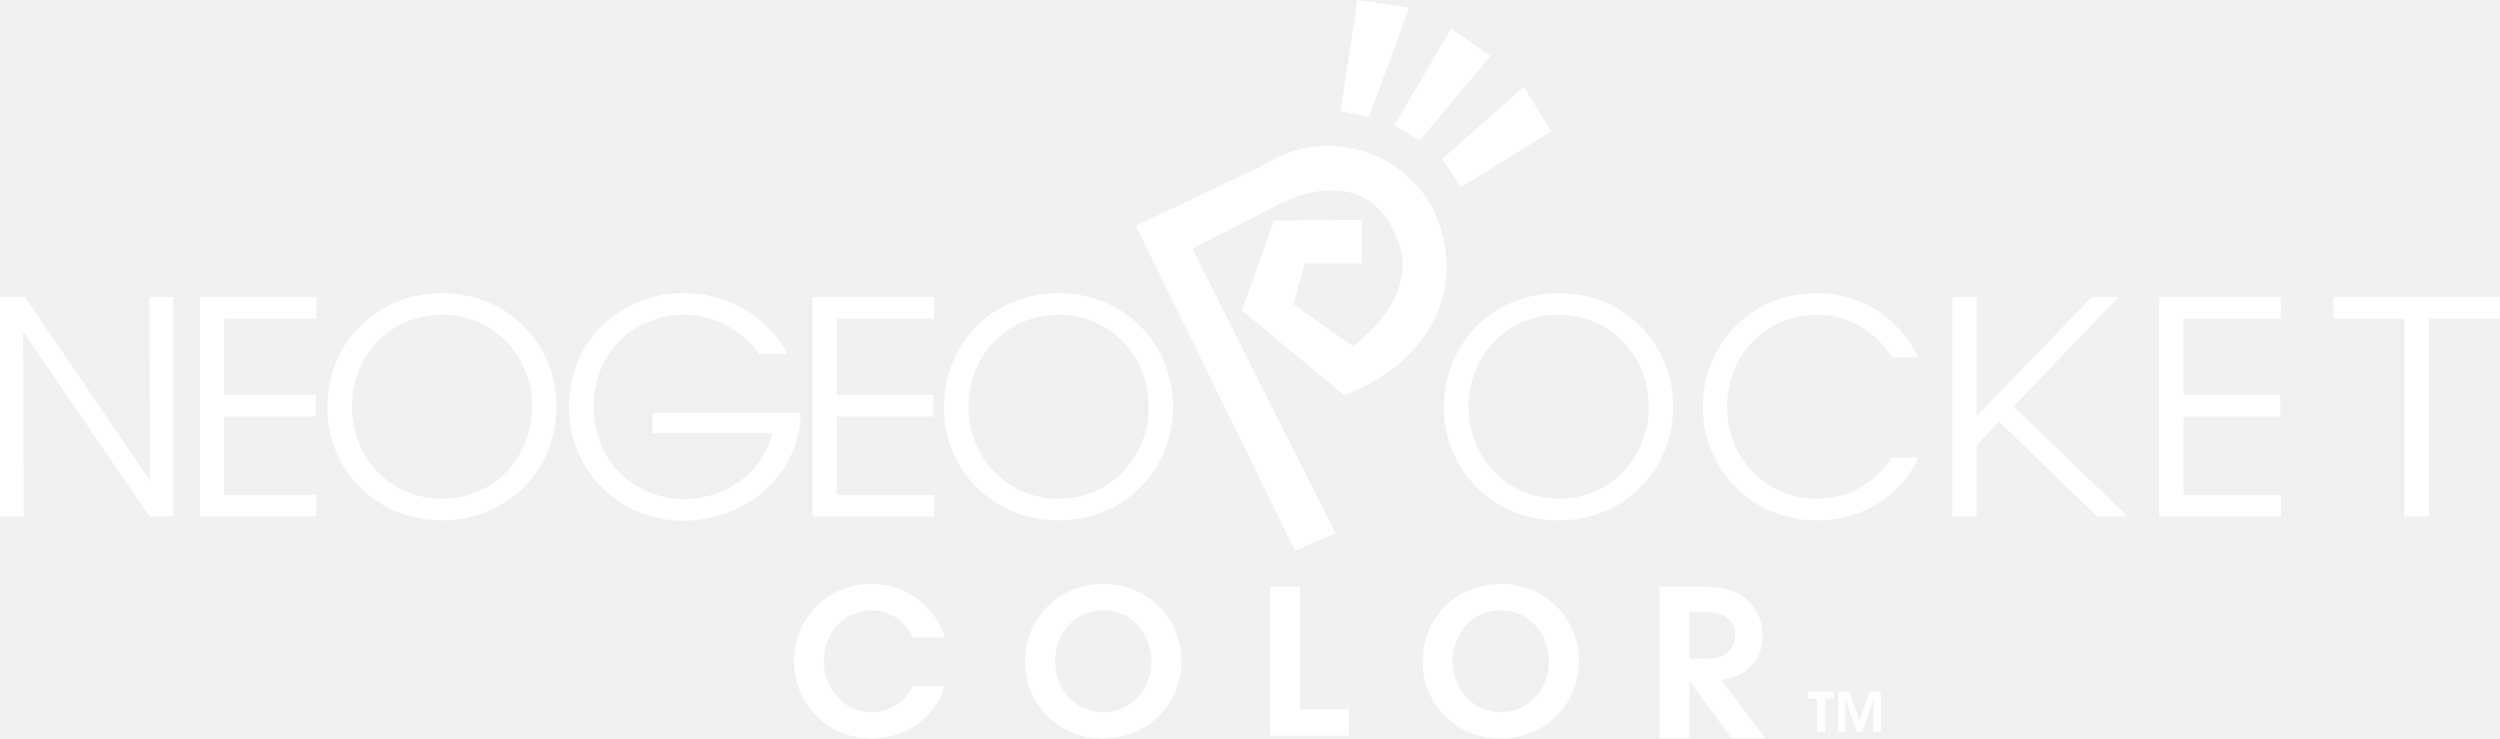
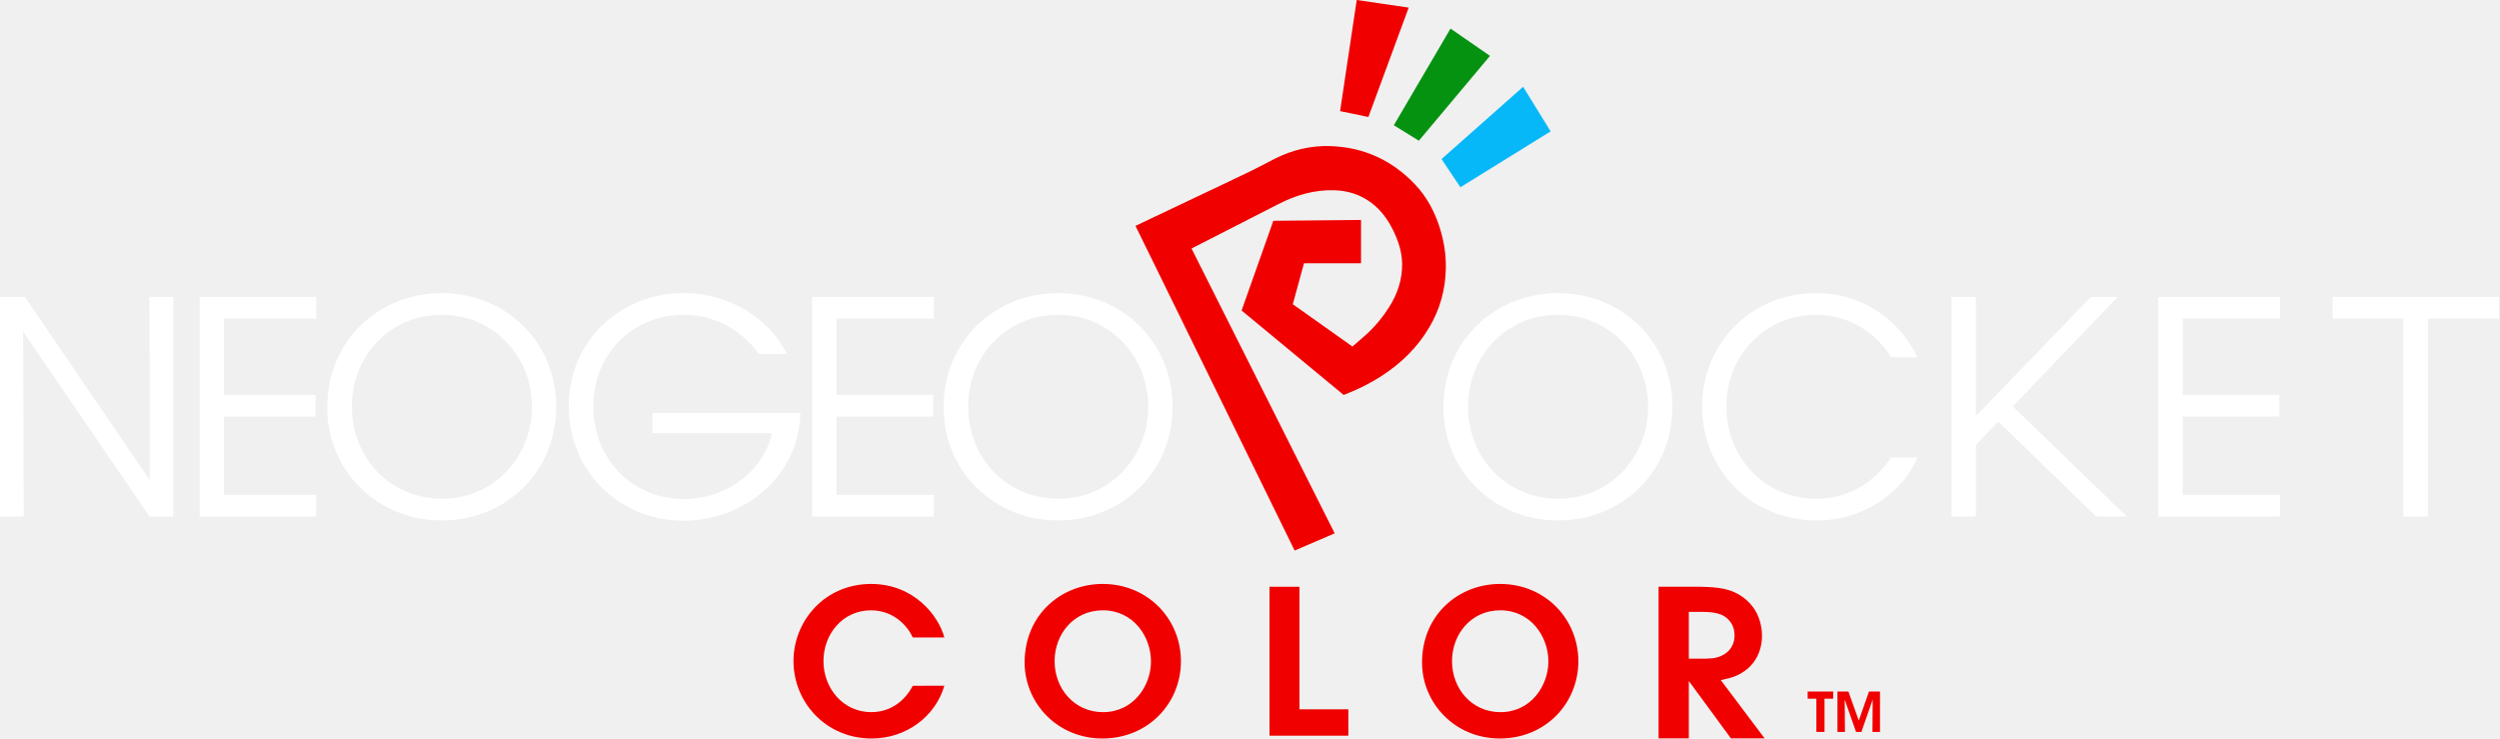
- <svg xmlns="http://www.w3.org/2000/svg" enable-background="new 0 0 566.927 167.468" height="167.468" viewBox="0 0 566.927 167.468" width="566.927">
+ <svg xmlns="http://www.w3.org/2000/svg" width="566.93px" height="167.47px" enable-background="new 0 0 566.927 167.468" version="1.1" viewBox="0 0 566.93 167.47">
  <g fill="#fff">
-     <g>
-       <path d="m33.98 108.929-.068-41.587h5.384v49.797h-5.384l-28.663-41.924.135 41.924h-5.384v-49.797h5.652z" />
-       <path d="m45.31 67.342h26.419v4.912h-20.902v17.294h20.767v4.912h-20.767v17.767h20.902v4.912h-26.419z" />
-       <path d="m74.242 92.375c0-15.341 11.911-25.908 25.976-25.908 14.602 0 25.975 11.171 25.975 25.773 0 14.604-11.305 25.773-25.975 25.773-14.738 0-25.976-11.373-25.976-25.572zm5.585-.135c0 11.709 8.815 20.861 20.458 20.861 11.776 0 20.39-9.486 20.39-20.861 0-11.373-8.613-20.861-20.457-20.861-11.709 0-20.391 9.286-20.391 20.792z" />
-       <path d="m172.16 80.262c-1.548-2.153-3.433-3.97-5.586-5.383-3.23-2.221-7.133-3.5-11.574-3.5-10.902 0-20.39 8.344-20.39 20.792 0 12.652 9.556 20.996 20.457 20.996 5.249 0 9.892-1.815 13.324-4.508 3.5-2.76 5.922-6.527 6.73-10.432h-27.104v-4.576h33.564c-.067 2.895-.74 6.527-2.221 9.624-4.307 9.354-14.267 14.804-24.293 14.804-14.535 0-26.042-11.17-26.042-25.908 0-14.938 11.709-25.706 26.109-25.706 10.094 0 19.448 5.653 23.351 13.795h-6.325z" />
-       <path d="m184.25 67.342h27.59v4.912h-22.071v17.294h21.937v4.912h-21.937v17.767h22.071v4.912h-27.59z" />
-       <path d="m214.061 92.375c0-15.341 11.911-25.908 25.975-25.908 14.603 0 25.975 11.171 25.975 25.773 0 14.604-11.305 25.773-25.975 25.773-14.737 0-25.975-11.373-25.975-25.572zm5.585-.135c0 11.709 8.815 20.861 20.457 20.861 11.777 0 20.39-9.486 20.39-20.861 0-11.373-8.613-20.861-20.457-20.861-11.709 0-20.39 9.286-20.39 20.792z" />
-     </g>
-     <g>
-       <path d="m327.466 92.375c0-15.341 11.91-25.908 25.976-25.908 14.603 0 25.976 11.171 25.976 25.773 0 14.604-11.305 25.773-25.976 25.773-14.737 0-25.976-11.373-25.976-25.572zm5.584-.135c0 11.709 8.816 20.861 20.459 20.861 11.777 0 20.391-9.486 20.391-20.861 0-11.373-8.613-20.861-20.458-20.861-11.708 0-20.392 9.286-20.392 20.792z" />
-       <path d="m435.001 103.748c-3.229 7.672-11.91 14.268-22.879 14.268-14.736 0-25.976-11.373-25.976-25.772 0-14.2 10.97-25.774 25.906-25.774 12.313 0 20.054 8.21 22.946 14.535h-5.99c-1.684-2.96-7.334-9.623-16.956-9.623-11.642 0-20.39 9.219-20.39 20.793 0 11.777 8.813 20.929 20.39 20.929 10.433 0 15.745-7.47 16.956-9.354z" />
-       <path d="m489.644 67.342h27.592v4.912h-22.072v17.294h21.936v4.912h-21.936v17.767h22.072v4.912h-27.592z" />
-       <path d="m545.228 72.254h-16.047v-4.912h37.746v4.912h-16.113v44.885h-5.586z" />
-     </g>
-     <path d="m214.245 155.511c-2.053 6.982-8.625 11.957-16.521 11.957-10.314 0-17.707-8.17-17.707-17.569 0-8.99 6.982-17.479 17.662-17.479 9.721.047 15.243 7.211 16.566 12.142h-7.165c-1.049-2.328-4.061-6.115-9.447-6.162-6.572 0-10.816 5.521-10.816 11.5 0 6.162 4.427 11.594 10.862 11.594 6.024 0 8.763-4.746 9.401-5.979z" />
-     <path d="m232.454 150.216c0-10.813 8.306-17.799 17.708-17.799 10.223 0 17.753 7.94 17.753 17.524s-7.485 17.523-17.799 17.523c-10.36 0-17.662-8.168-17.662-17.203zm6.8-.273c0 6.162 4.427 11.547 11 11.547 6.846 0 10.862-5.934 10.862-11.5 0-5.658-4.016-11.594-10.908-11.594-6.754 0-10.954 5.567-10.954 11.502z" />
-     <path d="m287.996 133.059h6.799v27.793h11.09v5.979h-17.889z" />
-     <path d="m322.606 150.216c0-10.813 8.306-17.799 17.707-17.799 10.224 0 17.754 7.94 17.754 17.524s-7.485 17.523-17.799 17.523c-10.358 0-17.662-8.168-17.662-17.203zm6.8-.273c0 6.162 4.428 11.547 10.998 11.547 6.846 0 10.862-5.934 10.862-11.5 0-5.658-4.017-11.594-10.907-11.594-6.754 0-10.953 5.567-10.953 11.502z" />
-     <path d="m475.574 117.139h6.932l-25.871-24.968 23.783-24.83h-6.055l-26.105 26.998v-6.396-20.601h-5.518v49.797h5.518v-16.228l5.08-5.306z" />
-     <path d="m385.808 133.059c3.799.096 7.156.291 10.176 2.821.778.636 1.51 1.461 2.045 2.289 1.559 2.388 1.704 5.063 1.704 5.99 0 .825-.097 3.114-1.362 5.209-.342.532-.779 1.264-1.802 2.188-1.12.976-2.288 1.51-2.728 1.704-.828.341-1.654.585-3.456.974l9.933 13.193h-7.645l-9.543-12.998v12.998h-6.864v-34.371zm-2.678 16.31h3.408c.391 0 .729 0 1.121-.049.729 0 3.164-.098 4.771-2.045.388-.488 1.071-1.51 1.071-3.166 0-.535-.049-1.851-.926-3.064-1.511-2.047-3.848-2.24-6.186-2.291h-3.262v10.615z" />
-     <path d="m302.794 120.945c-10.838-21.554-21.646-43.05-32.461-64.562.06-.042.108-.083.163-.11 2.697-1.38 5.395-2.76 8.091-4.138 3.812-1.946 7.625-3.883 11.433-5.839 4.003-2.056 8.21-3.293 12.751-3.146 3.091.1 5.925.999 8.411 2.895 2.194 1.674 3.747 3.848 4.937 6.306 1.129 2.332 1.934 4.759 1.979 7.377.063 3.636-1.036 6.924-2.985 9.977-1.306 2.042-2.796 3.921-4.544 5.584-1.204 1.146-2.491 2.204-3.739 3.299-4.569-3.241-9.041-6.41-13.531-9.593.853-3.113 1.693-6.198 2.539-9.291h12.94c0-3.277 0-6.527 0-9.823-6.682.064-13.29.127-19.897.193-2.407 6.801-4.803 13.565-7.2 20.342 7.735 6.398 15.444 12.774 23.159 19.157 3.066-1.169 5.975-2.609 8.713-4.387 4.363-2.835 8-6.396 10.671-10.881 2.481-4.169 3.728-8.71 3.796-13.559.042-3.005-.414-5.943-1.298-8.823-1.173-3.816-2.987-7.27-5.755-10.165-5.189-5.433-11.553-8.353-19.081-8.621-4.45-.158-8.66.847-12.632 2.842-1.789.9-3.541 1.872-5.341 2.744-4.01 1.939-8.04 3.837-12.062 5.748-3.547 1.686-7.095 3.366-10.642 5.047-1.199.569-2.399 1.14-3.6 1.71 12.046 24.561 24.078 49.093 36.104 73.625 3.049-1.312 6.035-2.598 9.081-3.908z" />
-     <path d="m302.794 120.945c-3.047 1.311-6.032 2.596-9.086 3.908-12.025-24.529-24.059-49.063-36.104-73.624 1.201-.57 2.4-1.141 3.6-1.71 3.547-1.682 7.095-3.362 10.642-5.047 4.022-1.911 8.052-3.809 12.062-5.748 1.8-.872 3.552-1.844 5.341-2.744 3.972-1.996 8.182-3 12.631-2.842 7.529.268 13.893 3.188 19.082 8.621 2.768 2.895 4.582 6.348 5.754 10.165.885 2.879 1.341 5.818 1.299 8.823-.068 4.849-1.313 9.39-3.796 13.559-2.673 4.484-6.308 8.045-10.673 10.881-2.736 1.776-5.645 3.217-8.711 4.386-7.715-6.382-15.424-12.758-23.159-19.156 2.397-6.777 4.793-13.541 7.2-20.342 6.607-.065 13.218-.129 19.897-.193v9.823c-4.278 0-8.579 0-12.94 0-.846 3.093-1.688 6.178-2.539 9.291 4.49 3.183 8.961 6.352 13.531 9.593 1.248-1.095 2.535-2.153 3.739-3.299 1.748-1.663 3.238-3.542 4.543-5.584 1.95-3.053 3.05-6.341 2.986-9.977-.048-2.618-.851-5.045-1.979-7.377-1.188-2.458-2.742-4.632-4.937-6.306-2.486-1.896-5.32-2.794-8.411-2.895-4.541-.147-8.748 1.089-12.751 3.146-3.806 1.956-7.621 3.893-11.433 5.839-2.697 1.378-5.395 2.758-8.091 4.138-.055.028-.104.069-.163.11 10.821 21.511 21.629 43.007 32.466 64.561z" />
-     <path d="m310.439 26.526c-2.162-.445-4.264-.879-6.423-1.324 1.257-8.395 2.514-16.788 3.774-25.202 3.935.574 7.832 1.145 11.791 1.724-3.055 8.288-6.093 16.529-9.142 24.802z" />
-     <path d="m345.539 19.679c2.088 3.381 4.147 6.72 6.241 10.112-6.819 4.222-13.635 8.44-20.472 12.671-1.434-2.14-2.84-4.241-4.278-6.391 6.165-5.459 12.317-10.908 18.509-16.392z" />
-     <path d="m329.069 6.482c3.017 2.085 5.979 4.134 8.954 6.19-5.377 6.412-10.738 12.805-16.136 19.239-1.888-1.165-3.759-2.319-5.683-3.507 4.271-7.275 8.549-14.567 12.865-21.922z" />
-     <g>
-       <path d="m412.074 158.443h-1.98v-1.621h5.791v1.621h-1.967v7.535h-1.844z" fill="#fff" />
-       <path d="m416.851 165.979v-9.156h2.486l2.354 6.57 2.313-6.57h2.5v9.156h-1.709l.051-7.338-2.563 7.338h-1.213l-2.574-7.338.051 7.338z" fill="#fff" />
-     </g>
+     <path d="M33.98,108.929l-0.068-41.587h5.384v49.797h-5.384L5.249,75.215l0.135,41.924H0V67.342h5.652    L33.98,108.929z" />
+     <path d="M45.31,67.342h26.419v4.912H50.827v17.294h20.767v4.912H50.827v17.767h20.902v4.912H45.31V67.342z" />
+     <path d="m74.242 92.375c0-15.341 11.911-25.908 25.976-25.908 14.602 0 25.975 11.171 25.975 25.773 0 14.604-11.305 25.773-25.975 25.773-14.738 0-25.976-11.373-25.976-25.572v-0.066zm5.585-0.135c0 11.709 8.815 20.861 20.458 20.861 11.776 0 20.39-9.486 20.39-20.861 0-11.373-8.613-20.861-20.457-20.861-11.709 0-20.391 9.286-20.391 20.792v0.069z" />
+     <path d="m172.16 80.262c-1.548-2.153-3.433-3.97-5.586-5.383-3.23-2.221-7.133-3.5-11.574-3.5-10.902 0-20.39 8.344-20.39 20.792 0 12.652 9.556 20.996 20.457 20.996 5.249 0 9.892-1.815 13.324-4.508 3.5-2.76 5.922-6.527 6.73-10.432h-27.104v-4.576h33.564c-0.067 2.895-0.74 6.527-2.221 9.624-4.307 9.354-14.267 14.804-24.293 14.804-14.535 0-26.042-11.17-26.042-25.908 0-14.938 11.709-25.706 26.109-25.706 10.094 0 19.448 5.653 23.351 13.795h-6.325v2e-3z" />
+     <path d="M184.25,67.342h27.59v4.912h-22.071v17.294h21.937v4.912h-21.937v17.767h22.071v4.912h-27.59V67.342z" />
+     <path d="m214.06 92.375c0-15.341 11.911-25.908 25.975-25.908 14.603 0 25.975 11.171 25.975 25.773 0 14.604-11.305 25.773-25.975 25.773-14.737 0-25.975-11.373-25.975-25.572v-0.066zm5.585-0.135c0 11.709 8.815 20.861 20.457 20.861 11.777 0 20.39-9.486 20.39-20.861 0-11.373-8.613-20.861-20.457-20.861-11.709 0-20.39 9.286-20.39 20.792v0.069z" />
+   </g>
+   <g fill="#fff">
+     <path d="m327.47 92.375c0-15.341 11.91-25.908 25.976-25.908 14.603 0 25.976 11.171 25.976 25.773 0 14.604-11.305 25.773-25.976 25.773-14.737 0-25.976-11.373-25.976-25.572v-0.066zm5.584-0.135c0 11.709 8.816 20.861 20.459 20.861 11.777 0 20.391-9.486 20.391-20.861 0-11.373-8.613-20.861-20.458-20.861-11.708 0-20.392 9.286-20.392 20.792v0.069z" />
+     <path d="m435 103.75c-3.229 7.672-11.91 14.268-22.879 14.268-14.736 0-25.976-11.373-25.976-25.772 0-14.2 10.97-25.774 25.906-25.774 12.313 0 20.054 8.21 22.946 14.535h-5.99c-1.684-2.96-7.334-9.623-16.956-9.623-11.642 0-20.39 9.219-20.39 20.793 0 11.777 8.813 20.929 20.39 20.929 10.433 0 15.745-7.47 16.956-9.354l5.993-2e-3z" />
+     <path d="m489.64 67.342h27.592v4.912h-22.072v17.294h21.936v4.912h-21.936v17.767h22.072v4.912h-27.592v-49.797z" />
+     <path d="m545.23 72.254h-16.047v-4.912h37.746v4.912h-16.113v44.885h-5.586v-44.885z" />
+   </g>
+   <g fill="#F10000">
+     <path d="m214.24 155.51c-2.053 6.982-8.625 11.957-16.521 11.957-10.314 0-17.707-8.17-17.707-17.569 0-8.99 6.982-17.479 17.662-17.479 9.721 0.047 15.243 7.211 16.566 12.142h-7.165c-1.049-2.328-4.061-6.115-9.447-6.162-6.572 0-10.816 5.521-10.816 11.5 0 6.162 4.427 11.594 10.862 11.594 6.024 0 8.763-4.746 9.401-5.979l7.165-4e-3z" />
+     <path d="m232.45 150.22c0-10.813 8.306-17.799 17.708-17.799 10.223 0 17.753 7.94 17.753 17.524s-7.485 17.523-17.799 17.523c-10.36 0-17.662-8.168-17.662-17.203v-0.045zm6.8-0.273c0 6.162 4.427 11.547 11 11.547 6.846 0 10.862-5.934 10.862-11.5 0-5.658-4.016-11.594-10.908-11.594-6.754 0-10.954 5.567-10.954 11.502v0.045z" />
+     <path d="m288 133.06h6.799v27.793h11.09v5.979h-17.889v-33.772z" />
+     <path d="m322.61 150.22c0-10.813 8.306-17.799 17.707-17.799 10.224 0 17.754 7.94 17.754 17.524s-7.485 17.523-17.799 17.523c-10.358 0-17.662-8.168-17.662-17.203v-0.045zm6.8-0.273c0 6.162 4.428 11.547 10.998 11.547 6.846 0 10.862-5.934 10.862-11.5 0-5.658-4.017-11.594-10.907-11.594-6.754 0-10.953 5.567-10.953 11.502v0.045z" />
+   </g>
+   <path d="m475.57 117.14h6.932l-25.871-24.968 23.783-24.83h-6.055l-26.105 26.998v-26.997h-5.518v49.797h5.518v-16.228l5.08-5.306 22.236 21.534z" fill="#fff" />
+   <path d="m385.81 133.06c3.799 0.096 7.156 0.291 10.176 2.821 0.778 0.636 1.51 1.461 2.045 2.289 1.559 2.388 1.704 5.063 1.704 5.99 0 0.825-0.097 3.114-1.362 5.209-0.342 0.532-0.779 1.264-1.802 2.188-1.12 0.976-2.288 1.51-2.728 1.704-0.828 0.341-1.654 0.585-3.456 0.974l9.933 13.193h-7.645l-9.543-12.998v12.998h-6.864v-34.371l9.542 3e-3zm-2.678 16.31h3.408c0.391 0 0.729 0 1.121-0.049 0.729 0 3.164-0.098 4.771-2.045 0.388-0.488 1.071-1.51 1.071-3.166 0-0.535-0.049-1.851-0.926-3.064-1.511-2.047-3.848-2.24-6.186-2.291h-3.262v10.615h3e-3z" fill="#F10000" />
+   <path d="m302.79 120.94c-10.838-21.554-21.646-43.05-32.461-64.562 0.06-0.042 0.108-0.083 0.163-0.11 2.697-1.38 5.395-2.76 8.091-4.138 3.812-1.946 7.625-3.883 11.433-5.839 4.003-2.056 8.21-3.293 12.751-3.146 3.091 0.1 5.925 0.999 8.411 2.895 2.194 1.674 3.747 3.848 4.937 6.306 1.129 2.332 1.934 4.759 1.979 7.377 0.063 3.636-1.036 6.924-2.985 9.977-1.306 2.042-2.796 3.921-4.544 5.584-1.204 1.146-2.491 2.204-3.739 3.299-4.569-3.241-9.041-6.41-13.531-9.593 0.853-3.113 1.693-6.198 2.539-9.291h12.94v-9.823c-6.682 0.064-13.29 0.127-19.897 0.193-2.407 6.801-4.803 13.565-7.2 20.342 7.735 6.398 15.444 12.774 23.159 19.157 3.066-1.169 5.975-2.609 8.713-4.387 4.363-2.835 8-6.396 10.671-10.881 2.481-4.169 3.728-8.71 3.796-13.559 0.042-3.005-0.414-5.943-1.298-8.823-1.173-3.816-2.987-7.27-5.755-10.165-5.189-5.433-11.553-8.353-19.081-8.621-4.45-0.158-8.66 0.847-12.632 2.842-1.789 0.9-3.541 1.872-5.341 2.744-4.01 1.939-8.04 3.837-12.062 5.748-3.547 1.686-7.095 3.366-10.642 5.047-1.199 0.569-2.399 1.14-3.6 1.71 12.046 24.561 24.078 49.093 36.104 73.625 3.049-1.312 6.035-2.598 9.081-3.908z" fill="none" />
+   <path d="m302.79 120.94c-3.047 1.311-6.032 2.596-9.086 3.908-12.025-24.529-24.059-49.063-36.104-73.624 1.201-0.57 2.4-1.141 3.6-1.71 3.547-1.682 7.095-3.362 10.642-5.047 4.022-1.911 8.052-3.809 12.062-5.748 1.8-0.872 3.552-1.844 5.341-2.744 3.972-1.996 8.182-3 12.631-2.842 7.529 0.268 13.893 3.188 19.082 8.621 2.768 2.895 4.582 6.348 5.754 10.165 0.885 2.879 1.341 5.818 1.299 8.823-0.068 4.849-1.313 9.39-3.796 13.559-2.673 4.484-6.308 8.045-10.673 10.881-2.736 1.776-5.645 3.217-8.711 4.386-7.715-6.382-15.424-12.758-23.159-19.156 2.397-6.777 4.793-13.541 7.2-20.342 6.607-0.065 13.218-0.129 19.897-0.193v9.823h-12.94c-0.846 3.093-1.688 6.178-2.539 9.291 4.49 3.183 8.961 6.352 13.531 9.593 1.248-1.095 2.535-2.153 3.739-3.299 1.748-1.663 3.238-3.542 4.543-5.584 1.95-3.053 3.05-6.341 2.986-9.977-0.048-2.618-0.851-5.045-1.979-7.377-1.188-2.458-2.742-4.632-4.937-6.306-2.486-1.896-5.32-2.794-8.411-2.895-4.541-0.147-8.748 1.089-12.751 3.146-3.806 1.956-7.621 3.893-11.433 5.839-2.697 1.378-5.395 2.758-8.091 4.138-0.055 0.028-0.104 0.069-0.163 0.11 10.821 21.511 21.629 43.007 32.466 64.561z" fill="#F10000" />
+   <path d="m310.44 26.526c-2.162-0.445-4.264-0.879-6.423-1.324 1.257-8.395 2.514-16.788 3.774-25.202 3.935 0.574 7.832 1.145 11.791 1.724-3.055 8.288-6.093 16.529-9.142 24.802z" fill="#F10000" />
+   <path d="m345.54 19.679c2.088 3.381 4.147 6.72 6.241 10.112-6.819 4.222-13.635 8.44-20.472 12.671-1.434-2.14-2.84-4.241-4.278-6.391 6.165-5.459 12.317-10.908 18.509-16.392z" fill="#07B8F9" />
+   <path d="m329.07 6.482c3.017 2.085 5.979 4.134 8.954 6.19-5.377 6.412-10.738 12.805-16.136 19.239-1.888-1.165-3.759-2.319-5.683-3.507 4.271-7.275 8.549-14.567 12.865-21.922z" fill="#069211" />
+   <g fill="#f10000">
+     <path d="m412.07 158.44h-1.98v-1.621h5.791v1.621h-1.967v7.535h-1.844v-7.535z" />
+     <path d="m416.85 165.98v-9.156h2.486l2.354 6.57 2.313-6.57h2.5v9.156h-1.709l0.051-7.338-2.563 7.338h-1.213l-2.574-7.338 0.051 7.338h-1.696z" />
  </g>
</svg>
